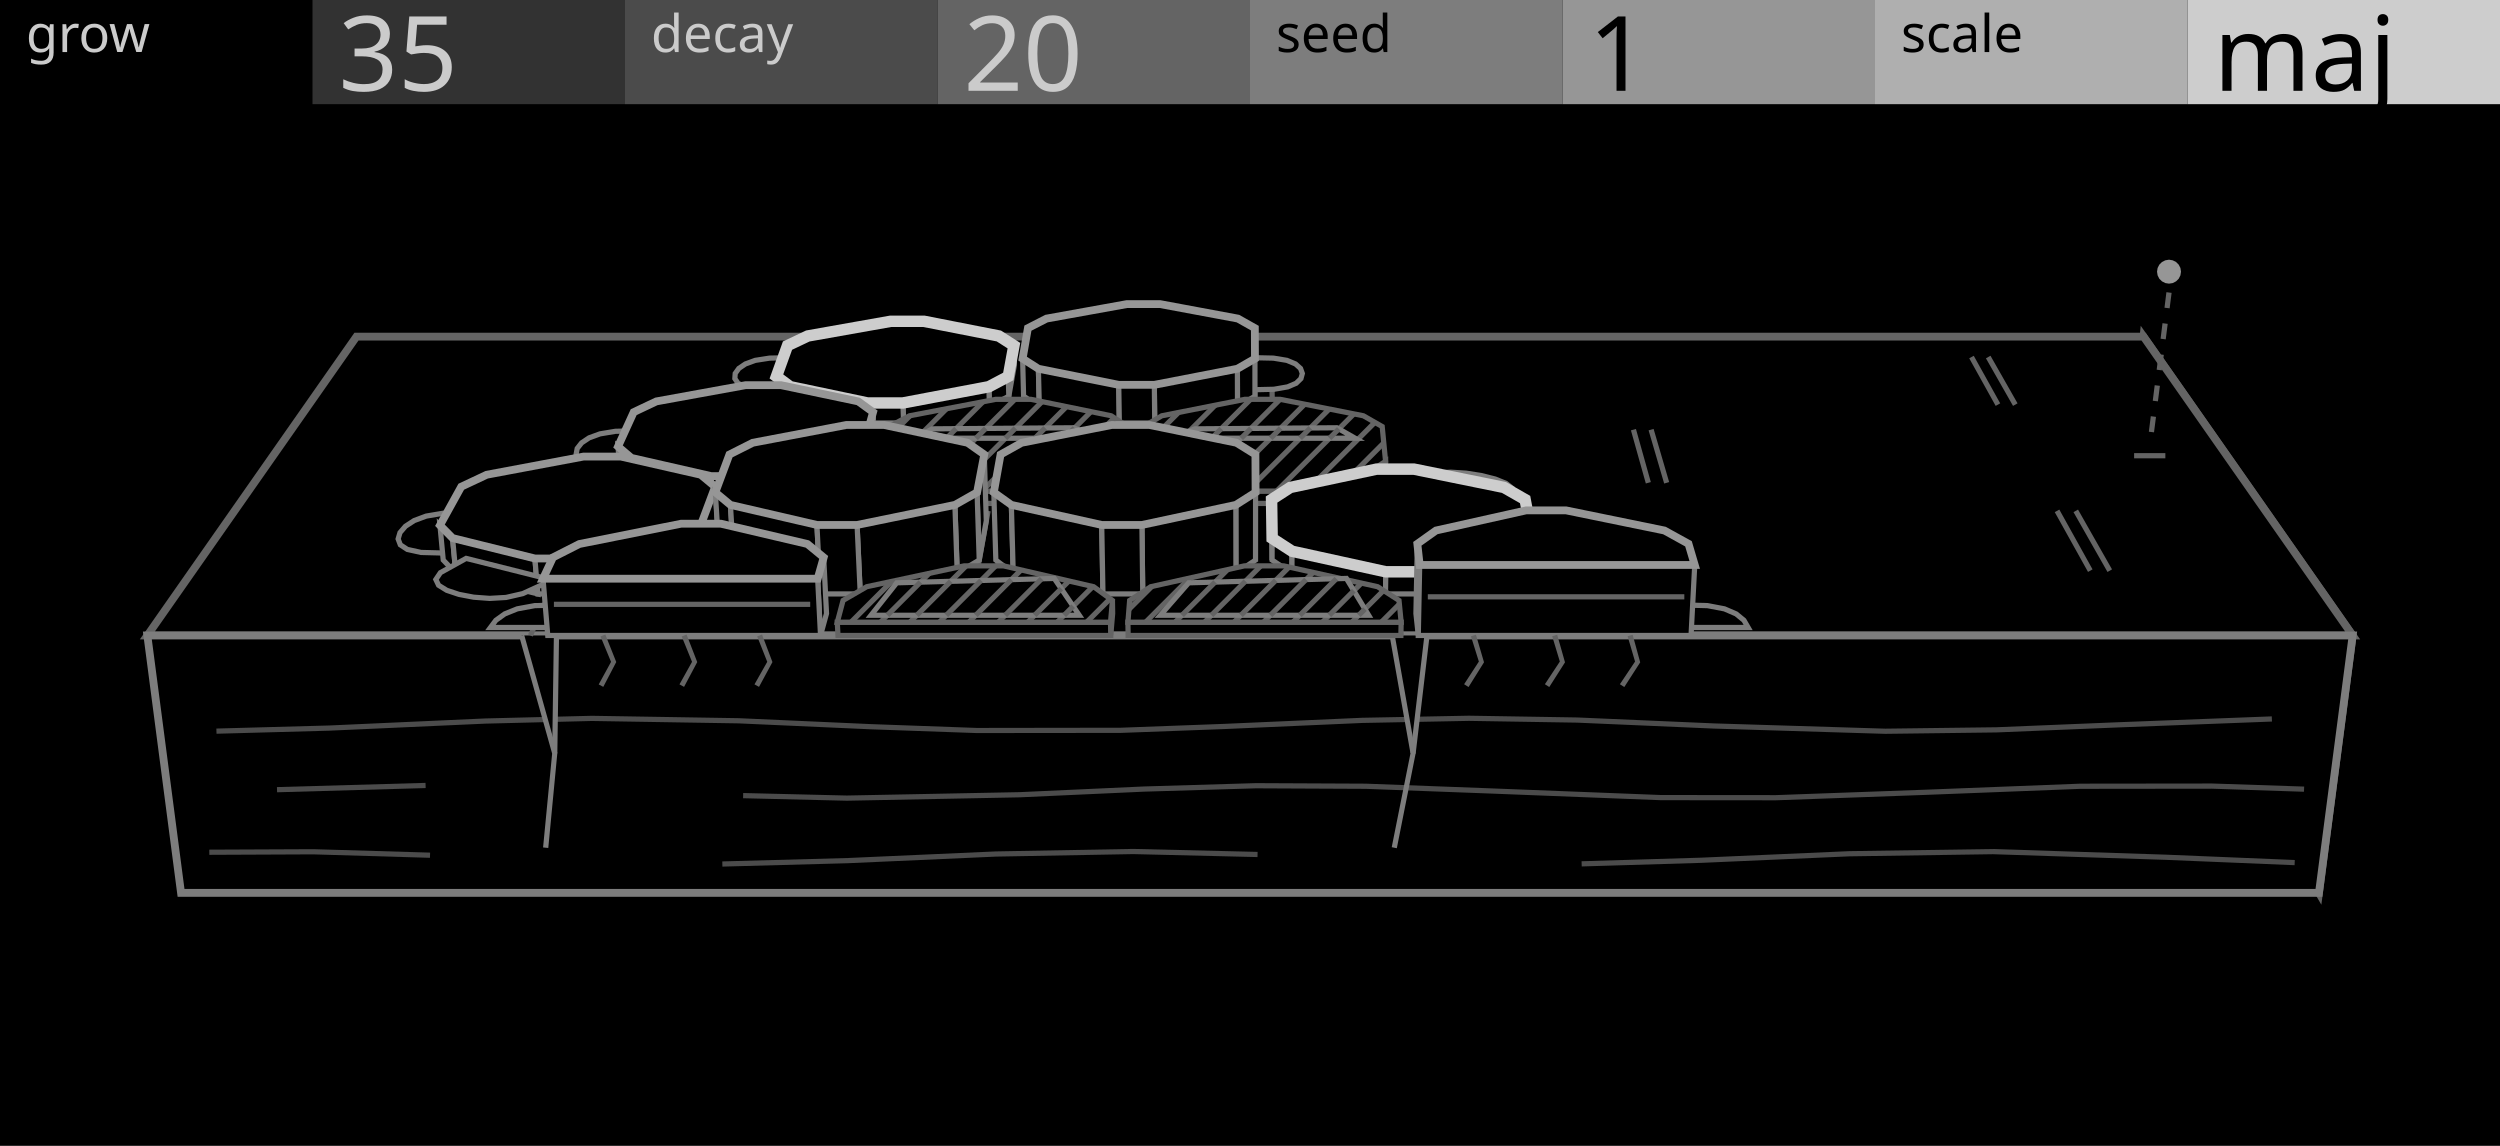
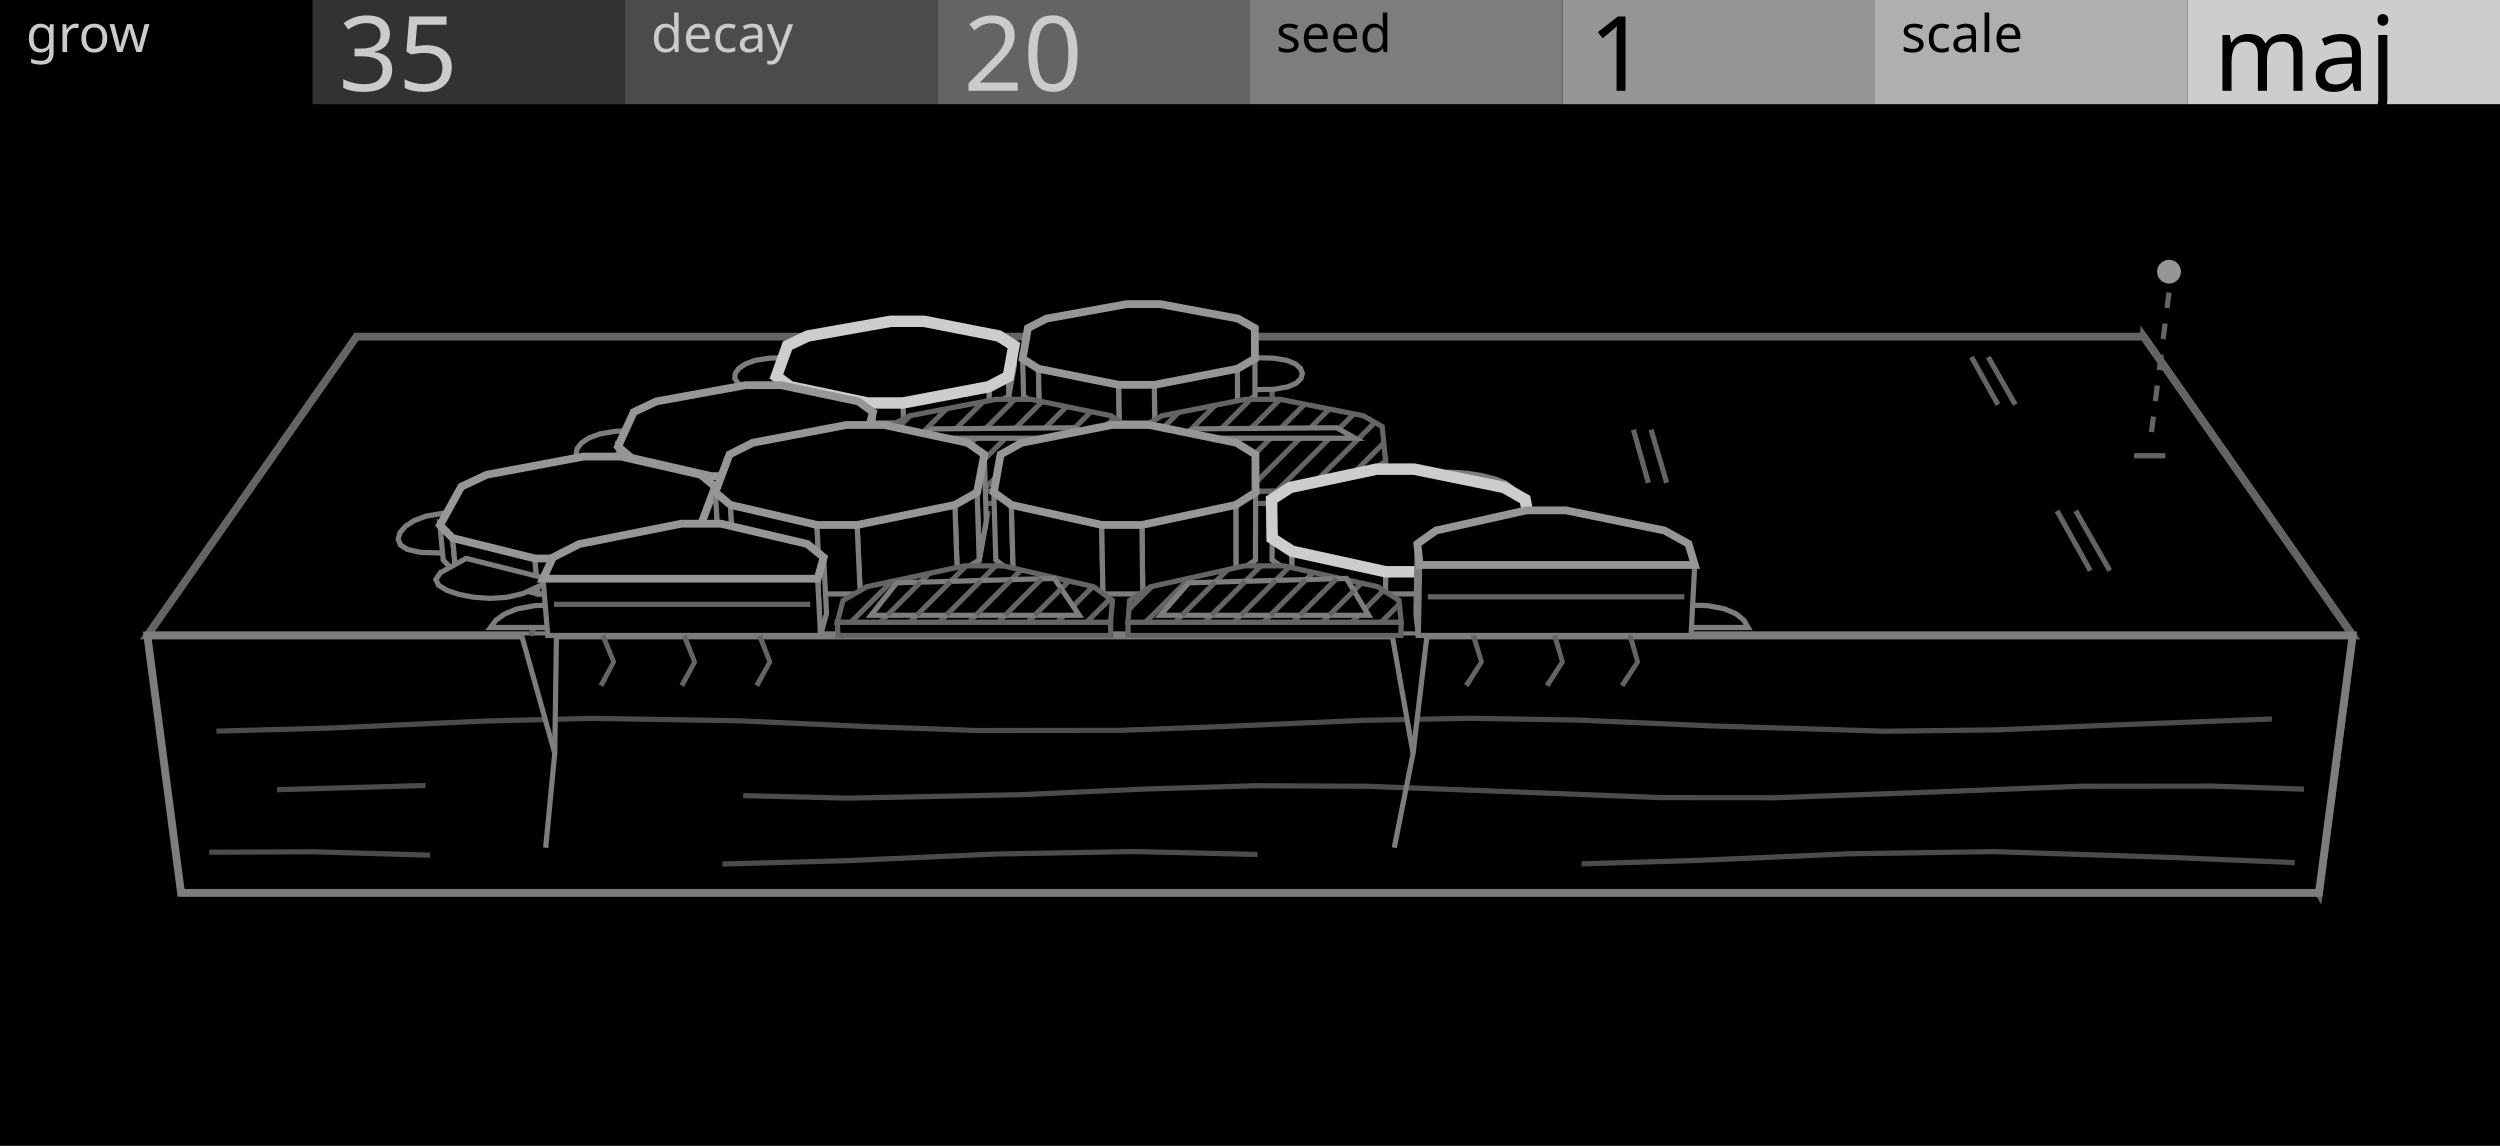
<svg xmlns="http://www.w3.org/2000/svg" width="480" height="220" viewBox="0 0 480 220">
  <g id="preview_canvas">
    <rect x="0" y="0" width="480" height="220" fill="#000000" stroke="none" />
  </g>
  <g id="preview_header">
    <rect x="0" y="0" width="60" height="20" fill="#000000" stroke="none" />
    <rect x="60" y="0" width="60" height="20" fill="#323232" stroke="none" />
    <rect x="120" y="0" width="60" height="20" fill="#4B4B4B" stroke="none" />
    <rect x="180" y="0" width="60" height="20" fill="#646464" stroke="none" />
    <rect x="240" y="0" width="60" height="20" fill="#7D7D7D" stroke="none" />
    <rect x="300" y="0" width="60" height="20" fill="#969696" stroke="none" />
    <rect x="360" y="0" width="60" height="20" fill="#AFAFAF" stroke="none" />
    <rect x="420" y="0" width="60" height="20" fill="#CDCDCD" stroke="none" />
    <text transform="matrix(1 0 0 1 5 10)" fill="#CBCBCB" stroke="none" font-family="UniversNextPro-Light" font-size="10px">grow</text>
    <text transform="matrix(1 0 0 1 65 17.44)" fill="#CBCBCB" stroke="none" font-family="UniversNextPro-Light" font-size="20px">35</text>
    <text transform="matrix(1 0 0 1 125 10)" fill="#CBCBCB" stroke="none" font-family="UniversNextPro-Light" font-size="10px">decay</text>
    <text transform="matrix(1 0 0 1 185 17.44)" fill="#CBCBCB" stroke="none" font-family="UniversNextPro-Light" font-size="20px">20</text>
    <text transform="matrix(1 0 0 1 245 10)" fill="#000000" stroke="none" font-family="UniversNextPro-Light" font-size="10px">seed</text>
    <text transform="matrix(1 0 0 1 305 17.44)" fill="#000000" stroke="none" font-family="UniversNextPro-Light" font-size="20px">1</text>
    <text transform="matrix(1 0 0 1 365 10)" fill="#000000" stroke="none" font-family="UniversNextPro-Light" font-size="10px">scale</text>
    <text transform="matrix(1 0 0 1 425 17.44)" fill="#000000" stroke="none" font-family="UniversNextPro-Light" font-size="20px">maj</text>
  </g>
  <path d="M 445.24 171.43 L 407.29 106.34 L 411.56 64.63 L 451.71 122.01 Z" fill="#000000" stroke="#646464" stroke-width="1.5" />
  <path d="M 28.29 122.01 L 451.71 122.01 L 411.56 64.63 L 68.44 64.63 Z" fill="#000000" stroke="#646464" stroke-width="1.5" />
  <path d="M 34.76 171.43 L 445.24 171.43 L 451.71 122.01 L 28.29 122.01 Z" fill="#000000" stroke="#7D7D7D" stroke-width="1.5" />
  <path d="M 41.57 140.88 L 63.28 140.29 L 93.2 138.94 L 113.64 138.43 L 141.83 138.89 L 167.23 140.03 L 187.51 140.75 L 215.19 140.72 L 235.1 139.98 L 261.57 138.81 L 282.03 138.41 L 302.81 138.75 L 329.07 139.89 L 361.97 140.9 L 383.33 140.63 L 406.41 139.68 L 436.22 138.54 L 436.18 137.54 L 406.37 138.68 L 383.31 139.63 L 361.98 139.9 L 329.11 138.89 L 302.84 137.75 L 282.03 137.41 L 261.54 137.81 L 235.06 138.98 L 215.18 139.72 L 187.53 139.76 L 167.27 139.03 L 141.86 137.89 L 113.64 137.43 L 93.16 137.94 L 63.24 139.29 L 41.54 139.88 Z" fill="#4B4B4B" stroke="none" />
  <path d="M 53.2 152.12 L 81.73 151.31 L 81.7 150.31 L 53.17 151.12 Z" fill="#4B4B4B" stroke="none" />
  <path d="M 142.67 153.26 L 162.6 153.74 L 195.79 153.09 L 219.66 152 L 241.16 151.36 L 262.22 151.46 L 286.4 152.37 L 318.88 153.64 L 340.98 153.66 L 369.73 152.62 L 399.46 151.46 L 424.71 151.43 L 442.36 152.02 L 442.4 151.02 L 424.72 150.43 L 399.44 150.46 L 369.7 151.62 L 340.96 152.66 L 318.9 152.64 L 286.44 151.37 L 262.24 150.46 L 241.14 150.36 L 219.62 151 L 195.76 152.09 L 162.59 152.74 L 142.69 152.26 Z" fill="#4B4B4B" stroke="none" />
  <path d="M 40.19 164.13 L 60.14 164.04 L 82.55 164.7 L 82.58 163.7 L 60.15 163.04 L 40.18 163.13 Z" fill="#4B4B4B" stroke="none" />
  <path d="M 138.7 166.39 L 162.76 165.74 L 191.22 164.47 L 217.57 163.99 L 241.44 164.56 L 241.46 163.56 L 217.57 162.99 L 191.19 163.47 L 162.72 164.74 L 138.68 165.39 Z" fill="#4B4B4B" stroke="none" />
  <path d="M 303.69 166.36 L 326.67 165.67 L 355.08 164.42 L 382.64 164.01 L 415.76 165.09 L 440.56 166.12 L 440.6 165.12 L 415.8 164.09 L 382.65 163.01 L 355.05 163.42 L 326.63 164.67 L 303.66 165.36 Z" fill="#4B4B4B" stroke="none" />
  <path d="M 100.16 122.01 L 106.51 144.63 L 106.84 122.01 Z" fill="#000000" stroke="none" />
  <path d="M 99.68 122.15 L 106.01 144.69 L 104.27 162.71 L 105.27 162.81 L 107.01 144.58 L 100.64 121.88 Z" fill="#7D7D7D" stroke="none" />
  <path d="M 106.34 122.01 L 106.01 144.62 L 107.01 144.64 L 107.34 122.02 Z" fill="#7D7D7D" stroke="none" />
  <path d="M 267.3 122.01 L 271.31 144.63 L 273.99 122.01 Z" fill="#000000" stroke="none" />
  <path d="M 266.81 122.1 L 270.81 144.64 L 267.21 162.66 L 268.19 162.86 L 271.81 144.63 L 267.79 121.93 Z" fill="#7D7D7D" stroke="none" />
  <path d="M 273.49 121.95 L 270.82 144.57 L 271.81 144.69 L 274.48 122.07 Z" fill="#7D7D7D" stroke="none" />
  <path d="M 102.29 122.22 L 105.19 115.86 L 104.28 115.44 L 101.38 121.81 Z" fill="#646464" stroke="none" />
  <path d="M 106.19 122.22 L 109.01 115.85 L 108.1 115.45 L 105.27 121.81 Z" fill="#646464" stroke="none" />
  <path d="M 269.47 121.97 L 268.86 115.6 L 267.86 115.7 L 268.47 122.06 Z" fill="#646464" stroke="none" />
  <path d="M 273.37 121.96 L 272.68 115.6 L 271.68 115.7 L 272.37 122.07 Z" fill="#646464" stroke="none" />
  <path d="M 188.14 109.66 L 190.21 98.18 L 189.23 98 L 187.15 109.48 Z" fill="#646464" stroke="none" />
  <path d="M 191.88 109.65 L 193.8 98.17 L 192.82 98.01 L 190.89 109.49 Z" fill="#646464" stroke="none" />
  <path d="M 401.77 109.32 L 395.39 97.84 L 394.51 98.33 L 400.9 109.81 Z" fill="#646464" stroke="none" />
  <path d="M 405.51 109.32 L 398.98 97.84 L 398.11 98.33 L 404.64 109.82 Z" fill="#646464" stroke="none" />
  <path d="M 115.67 92.91 L 120.33 82.7 L 119.42 82.28 L 114.76 92.49 Z" fill="#646464" stroke="none" />
  <path d="M 119.2 92.9 L 123.73 82.69 L 122.81 82.29 L 118.28 92.5 Z" fill="#646464" stroke="none" />
  <path d="M 316.96 92.56 L 314.1 82.36 L 313.14 82.63 L 316 92.83 Z" fill="#646464" stroke="none" />
  <path d="M 320.48 92.56 L 317.49 82.35 L 316.53 82.63 L 319.52 92.84 Z" fill="#646464" stroke="none" />
  <path d="M 241.45 77.68 L 241.42 68.55 L 240.42 68.55 L 240.45 77.69 Z" fill="#646464" stroke="none" />
  <path d="M 244.78 77.68 L 244.63 68.54 L 243.63 68.56 L 243.78 77.69 Z" fill="#646464" stroke="none" />
  <path d="M 384.04 77.44 L 378.96 68.31 L 378.09 68.79 L 383.17 77.93 Z" fill="#646464" stroke="none" />
  <path d="M 387.37 77.44 L 382.17 68.3 L 381.3 68.8 L 386.5 77.93 Z" fill="#646464" stroke="none" />
  <path d="M 237.63 74.9 L 244.6 74.74 L 247.23 74.28 L 248.87 73.58 L 249.78 72.69 L 250.05 71.71 L 249.7 70.74 L 248.74 69.88 L 247.09 69.19 L 244.49 68.76 L 237.69 68.61 Z" fill="#000000" stroke="#7D7D7D" stroke-width="1.0" />
  <path d="M 154.61 68.61 L 147.76 68.76 L 145.01 69.19 L 143.12 69.88 L 141.85 70.74 L 141.16 71.71 L 141.09 72.69 L 141.69 73.58 L 143.07 74.28 L 145.54 74.74 L 152.45 74.9 Z" fill="#000000" stroke="#7D7D7D" stroke-width="1.0" />
  <path d="M 193.69 76.07 L 194.77 70.07 L 194.67 66.36 L 193.59 72.28 Z" fill="#000000" stroke="#7D7D7D" stroke-width="1.0" />
  <path d="M 189.97 78.06 L 193.69 76.07 L 193.59 72.28 L 189.86 74.25 Z" fill="#000000" stroke="#7D7D7D" stroke-width="1.0" />
  <path d="M 149.27 76.07 L 151.93 78.06 L 151.72 74.25 L 149.07 72.28 Z" fill="#000000" stroke="#7D7D7D" stroke-width="1.0" />
  <path d="M 151.93 78.06 L 166.71 81.22 L 166.54 77.37 L 151.72 74.25 Z" fill="#000000" stroke="#7D7D7D" stroke-width="1.0" />
  <path d="M 173.5 81.22 L 189.97 78.06 L 189.86 74.25 L 173.35 77.37 Z" fill="#000000" stroke="#7D7D7D" stroke-width="1.0" />
  <path d="M 166.71 81.22 L 173.5 81.22 L 173.35 77.37 L 166.54 77.37 Z" fill="#000000" stroke="#7D7D7D" stroke-width="1.0" />
  <path d="M 189.86 74.25 L 193.59 72.28 L 194.67 66.36 L 191.78 64.51 L 177.4 61.69 L 171 61.69 L 155.1 64.51 L 151.2 66.36 L 149.07 72.28 L 151.72 74.25 L 166.54 77.37 L 173.35 77.37 Z" fill="#000000" stroke="#CDCDCD" stroke-width="2.2" />
  <path d="M 237.6 78.06 L 240.95 76.07 L 240.95 68.86 L 237.58 70.8 Z" fill="#000000" stroke="#7D7D7D" stroke-width="1.0" />
  <path d="M 196.53 76.07 L 199.55 78.06 L 199.37 70.8 L 196.34 68.86 Z" fill="#000000" stroke="#7D7D7D" stroke-width="1.0" />
  <path d="M 199.55 78.06 L 214.91 81.22 L 214.8 73.89 L 199.37 70.8 Z" fill="#000000" stroke="#7D7D7D" stroke-width="1.0" />
  <path d="M 221.71 81.22 L 237.6 78.06 L 237.58 70.8 L 221.63 73.89 Z" fill="#000000" stroke="#7D7D7D" stroke-width="1.0" />
  <path d="M 214.91 81.22 L 221.71 81.22 L 221.63 73.89 L 214.8 73.89 Z" fill="#000000" stroke="#7D7D7D" stroke-width="1.0" />
  <path d="M 237.58 70.8 L 240.95 68.86 L 240.93 63 L 237.68 61.17 L 222.75 58.39 L 216.33 58.39 L 200.93 61.17 L 197.36 63 L 196.34 68.86 L 199.37 70.8 L 214.8 73.89 L 221.63 73.89 Z" fill="#000000" stroke="#969696" stroke-width="1.5" />
  <path d="M 145.14 78.49 L 141.97 76.47 L 139.68 75.92 L 137.08 75.78 L 134.24 75.95 L 131.37 76.36 L 128.72 76.96 L 126.57 77.7 L 125.19 78.57 L 124.89 79.62 L 127.07 81.85 Z" fill="#000000" stroke="#7D7D7D" stroke-width="1.0" />
  <path d="M 125.42 82.64 L 118.16 82.81 L 115.21 83.3 L 113.12 84.06 L 111.67 85.03 L 110.82 86.11 L 110.62 87.2 L 111.14 88.2 L 112.51 88.99 L 115.07 89.5 L 122.36 89.68 Z" fill="#000000" stroke="#7D7D7D" stroke-width="1.0" />
  <path d="M 166.02 90.89 L 167.85 84.19 L 167.63 79.13 L 165.79 85.73 Z" fill="#000000" stroke="#7D7D7D" stroke-width="1.0" />
  <path d="M 161.86 93.12 L 166.02 90.89 L 165.79 85.73 L 161.62 87.92 Z" fill="#000000" stroke="#7D7D7D" stroke-width="1.0" />
  <path d="M 119.04 90.89 L 121.6 93.12 L 121.23 87.92 L 118.66 85.73 Z" fill="#000000" stroke="#7D7D7D" stroke-width="1.0" />
  <path d="M 121.6 93.12 L 136.86 96.66 L 136.53 91.41 L 121.23 87.92 Z" fill="#000000" stroke="#7D7D7D" stroke-width="1.0" />
  <path d="M 144.06 96.66 L 161.86 93.12 L 161.62 87.92 L 143.75 91.41 Z" fill="#000000" stroke="#7D7D7D" stroke-width="1.0" />
  <path d="M 136.86 96.66 L 144.06 96.66 L 143.75 91.41 L 136.53 91.41 Z" fill="#000000" stroke="#7D7D7D" stroke-width="1.0" />
  <path d="M 161.62 87.92 L 165.79 85.73 L 167.63 79.13 L 164.78 77.07 L 149.93 73.95 L 143.17 73.95 L 126.02 77.07 L 121.67 79.13 L 118.66 85.73 L 121.23 87.92 L 136.53 91.41 L 143.75 91.41 Z" fill="#000000" stroke="#969696" stroke-width="1.5" />
-   <path d="M 216.01 90.89 L 216.6 84.19 L 216.57 81.9 L 215.97 88.56 Z" fill="#000000" stroke="#646464" stroke-width="1.0" />
  <path d="M 212.26 93.12 L 216.01 90.89 L 215.97 88.56 L 212.22 90.77 Z" fill="#000000" stroke="#646464" stroke-width="1.0" />
  <path d="M 169.02 90.89 L 171.99 93.12 L 171.9 90.77 L 168.92 88.56 Z" fill="#000000" stroke="#646464" stroke-width="1.0" />
  <path d="M 171.99 93.12 L 187.91 96.66 L 187.83 94.29 L 171.9 90.77 Z" fill="#000000" stroke="#646464" stroke-width="1.0" />
  <path d="M 195.11 96.66 L 212.26 93.12 L 212.22 90.77 L 195.04 94.29 Z" fill="#000000" stroke="#646464" stroke-width="1.0" />
  <path d="M 187.91 96.66 L 195.11 96.66 L 195.04 94.29 L 187.83 94.29 Z" fill="#000000" stroke="#646464" stroke-width="1.0" />
  <path d="M 212.22 90.77 L 215.97 88.56 L 216.57 81.9 L 213.34 79.83 L 197.92 76.67 L 191.18 76.67 L 174.64 79.83 L 170.68 81.9 L 168.92 88.56 L 171.9 90.77 L 187.83 94.29 L 195.04 94.29 Z" fill="#000000" stroke="#646464" stroke-width="1.0" />
  <path d="M 170.33 84.94 L 175.1 80.16 L 174.4 79.46 L 169.62 84.23 Z" fill="#646464" stroke="none" />
  <path d="M 170.84 90.08 L 182.09 78.83 L 181.39 78.12 L 170.14 89.37 Z" fill="#646464" stroke="none" />
  <path d="M 174.87 91.71 L 189.09 77.49 L 188.38 76.79 L 174.17 91 Z" fill="#646464" stroke="none" />
  <path d="M 179.51 92.73 L 195.21 77.03 L 194.5 76.32 L 178.8 92.02 Z" fill="#646464" stroke="none" />
  <path d="M 184.14 93.75 L 200.43 77.47 L 199.72 76.76 L 183.44 93.04 Z" fill="#646464" stroke="none" />
  <path d="M 188.91 94.64 L 205.12 78.43 L 204.41 77.72 L 188.2 93.93 Z" fill="#646464" stroke="none" />
  <path d="M 194.56 94.64 L 209.82 79.39 L 209.11 78.68 L 193.86 93.93 Z" fill="#646464" stroke="none" />
  <path d="M 201.46 93.4 L 214.29 80.57 L 213.59 79.86 L 200.76 92.69 Z" fill="#646464" stroke="none" />
  <path d="M 208.58 91.94 L 216.79 83.73 L 216.08 83.02 L 207.87 91.24 Z" fill="#646464" stroke="none" />
  <path d="M 175.51 84.14 L 210.95 84.14 L 206.15 82.13 L 179.02 82.34 Z" fill="#000000" stroke="#7D7D7D" stroke-width="1.0" />
-   <path d="M 176.43 84.5 L 177.03 83.9 L 176.32 83.19 L 175.72 83.79 Z" fill="#646464" stroke="none" />
-   <path d="M 182.08 84.5 L 183.92 82.66 L 183.21 81.95 L 181.38 83.79 Z" fill="#646464" stroke="none" />
-   <path d="M 187.74 84.5 L 189.62 82.61 L 188.91 81.91 L 187.03 83.79 Z" fill="#646464" stroke="none" />
-   <path d="M 193.4 84.5 L 195.32 82.57 L 194.61 81.86 L 192.69 83.79 Z" fill="#646464" stroke="none" />
-   <path d="M 199.05 84.5 L 201.02 82.53 L 200.31 81.82 L 198.35 83.79 Z" fill="#646464" stroke="none" />
-   <path d="M 204.71 84.5 L 206.66 82.55 L 205.95 81.84 L 204 83.79 Z" fill="#646464" stroke="none" />
  <path d="M 262.65 93.12 L 265.99 90.89 L 266.03 88.56 L 262.68 90.77 Z" fill="#000000" stroke="#646464" stroke-width="1.0" />
  <path d="M 219.01 90.89 L 222.39 93.12 L 222.36 90.77 L 218.98 88.56 Z" fill="#000000" stroke="#646464" stroke-width="1.0" />
  <path d="M 222.39 93.12 L 238.95 96.66 L 238.95 94.29 L 222.36 90.77 Z" fill="#000000" stroke="#646464" stroke-width="1.0" />
  <path d="M 246.15 96.66 L 262.65 93.12 L 262.68 90.77 L 246.16 94.29 Z" fill="#000000" stroke="#646464" stroke-width="1.0" />
  <path d="M 238.95 96.66 L 246.15 96.66 L 246.16 94.29 L 238.95 94.29 Z" fill="#000000" stroke="#646464" stroke-width="1.0" />
  <path d="M 262.68 90.77 L 266.03 88.56 L 265.38 81.9 L 261.77 79.83 L 245.77 76.67 L 239.02 76.67 L 223.07 79.83 L 219.5 81.9 L 218.98 88.56 L 222.36 90.77 L 238.95 94.29 L 246.16 94.29 Z" fill="#000000" stroke="#646464" stroke-width="1.0" />
  <path d="M 219.51 86.67 L 226.63 79.55 L 225.92 78.84 L 218.8 85.96 Z" fill="#646464" stroke="none" />
  <path d="M 221.5 90.33 L 233.68 78.15 L 232.97 77.45 L 220.79 89.63 Z" fill="#646464" stroke="none" />
  <path d="M 225.73 91.76 L 240.46 77.03 L 239.76 76.32 L 225.02 91.06 Z" fill="#646464" stroke="none" />
  <path d="M 230.39 92.75 L 246.12 77.03 L 245.41 76.32 L 229.69 92.05 Z" fill="#646464" stroke="none" />
  <path d="M 235.06 93.74 L 250.85 77.96 L 250.14 77.25 L 234.35 93.04 Z" fill="#646464" stroke="none" />
  <path d="M 239.82 94.64 L 255.57 78.89 L 254.86 78.18 L 239.11 93.93 Z" fill="#646464" stroke="none" />
  <path d="M 245.48 94.64 L 260.3 79.82 L 259.59 79.12 L 244.77 93.93 Z" fill="#646464" stroke="none" />
  <path d="M 252.38 93.39 L 264.33 81.45 L 263.62 80.74 L 251.67 92.69 Z" fill="#646464" stroke="none" />
  <path d="M 259.57 91.87 L 266.04 85.39 L 265.33 84.68 L 258.86 91.16 Z" fill="#646464" stroke="none" />
  <path d="M 224.74 84.14 L 260.19 84.14 L 256.67 82.13 L 229.42 82.34 Z" fill="#000000" stroke="#7D7D7D" stroke-width="1.0" />
-   <path d="M 227.34 84.5 L 228.75 83.09 L 228.04 82.38 L 226.63 83.79 Z" fill="#646464" stroke="none" />
-   <path d="M 233 84.5 L 234.84 82.65 L 234.13 81.95 L 232.29 83.79 Z" fill="#646464" stroke="none" />
-   <path d="M 238.65 84.5 L 240.54 82.61 L 239.83 81.9 L 237.95 83.79 Z" fill="#646464" stroke="none" />
-   <path d="M 244.31 84.5 L 246.24 82.57 L 245.53 81.86 L 243.6 83.79 Z" fill="#646464" stroke="none" />
-   <path d="M 249.97 84.5 L 251.94 82.52 L 251.23 81.82 L 249.26 83.79 Z" fill="#646464" stroke="none" />
-   <path d="M 255.62 84.5 L 257.41 82.71 L 256.7 82 L 254.92 83.79 Z" fill="#646464" stroke="none" />
  <path d="M 114.17 93.7 L 111.07 91.44 L 108.72 90.81 L 105.99 90.66 L 102.96 90.85 L 99.87 91.31 L 96.98 91.98 L 94.61 92.82 L 93.04 93.79 L 92.58 94.96 L 94.6 97.47 Z" fill="#000000" stroke="#7D7D7D" stroke-width="1.0" />
  <path d="M 287.55 97.47 L 290.45 94.96 L 290.4 93.79 L 289.17 92.82 L 287.09 91.98 L 284.45 91.31 L 281.51 90.85 L 278.55 90.66 L 275.77 90.81 L 273.2 91.44 L 269.3 93.7 Z" fill="#000000" stroke="#7D7D7D" stroke-width="1.0" />
  <path d="M 92.75 98.36 L 85.03 98.55 L 81.83 99.09 L 79.52 99.95 L 77.85 101.04 L 76.8 102.26 L 76.44 103.48 L 76.86 104.6 L 78.21 105.49 L 80.85 106.07 L 88.57 106.27 Z" fill="#000000" stroke="#7D7D7D" stroke-width="1.0" />
  <path d="M 290.48 106.27 L 298.26 106.07 L 301.11 105.49 L 302.77 104.6 L 303.58 103.48 L 303.65 102.26 L 303.04 101.04 L 301.75 99.95 L 299.74 99.09 L 296.73 98.55 L 289.08 98.36 Z" fill="#000000" stroke="#7D7D7D" stroke-width="1.0" />
  <path d="M 134.97 107.53 L 137.72 99.99 L 137.31 93.45 L 134.54 100.85 Z" fill="#000000" stroke="#7D7D7D" stroke-width="1.0" />
  <path d="M 130.28 110.05 L 134.97 107.53 L 134.54 100.85 L 129.82 103.31 Z" fill="#000000" stroke="#7D7D7D" stroke-width="1.0" />
  <path d="M 85.1 107.53 L 87.52 110.05 L 86.89 103.31 L 84.47 100.85 Z" fill="#000000" stroke="#7D7D7D" stroke-width="1.0" />
  <path d="M 87.52 110.05 L 103.27 114.04 L 102.7 107.23 L 86.89 103.31 Z" fill="#000000" stroke="#7D7D7D" stroke-width="1.0" />
  <path d="M 110.92 114.04 L 130.28 110.05 L 129.82 103.31 L 110.38 107.23 Z" fill="#000000" stroke="#7D7D7D" stroke-width="1.0" />
  <path d="M 103.27 114.04 L 110.92 114.04 L 110.38 107.23 L 102.7 107.23 Z" fill="#000000" stroke="#7D7D7D" stroke-width="1.0" />
  <path d="M 129.82 103.31 L 134.54 100.85 L 137.31 93.45 L 134.54 91.15 L 119.2 87.66 L 112.04 87.66 L 93.45 91.15 L 88.56 93.45 L 84.47 100.85 L 86.89 103.31 L 102.7 107.23 L 110.38 107.23 Z" fill="#000000" stroke="#969696" stroke-width="1.5" />
  <path d="M 188.01 107.53 L 189.37 99.99 L 188.98 87.27 L 187.6 94.53 Z" fill="#000000" stroke="#7D7D7D" stroke-width="1.0" />
  <path d="M 183.79 110.05 L 188.01 107.53 L 187.6 94.53 L 183.34 96.94 Z" fill="#000000" stroke="#7D7D7D" stroke-width="1.0" />
  <path d="M 138.15 107.53 L 141.03 110.05 L 140.24 96.94 L 137.34 94.53 Z" fill="#000000" stroke="#7D7D7D" stroke-width="1.0" />
  <path d="M 141.03 110.05 L 157.52 114.04 L 156.85 100.79 L 140.24 96.94 Z" fill="#000000" stroke="#7D7D7D" stroke-width="1.0" />
  <path d="M 165.17 114.04 L 183.79 110.05 L 183.34 96.94 L 164.56 100.79 Z" fill="#000000" stroke="#7D7D7D" stroke-width="1.0" />
  <path d="M 157.52 114.04 L 165.17 114.04 L 164.56 100.79 L 156.85 100.79 Z" fill="#000000" stroke="#7D7D7D" stroke-width="1.0" />
  <path d="M 183.34 96.94 L 187.6 94.53 L 188.98 87.27 L 185.77 85.01 L 169.71 81.59 L 162.52 81.59 L 144.53 85.01 L 140.05 87.27 L 137.34 94.53 L 140.24 96.94 L 156.85 100.79 L 164.56 100.79 Z" fill="#000000" stroke="#969696" stroke-width="1.5" />
  <path d="M 237.3 110.05 L 241.06 107.53 L 241.07 94.53 L 237.28 96.94 Z" fill="#000000" stroke="#7D7D7D" stroke-width="1.0" />
  <path d="M 191.2 107.53 L 194.54 110.05 L 194.18 96.94 L 190.81 94.53 Z" fill="#000000" stroke="#7D7D7D" stroke-width="1.0" />
  <path d="M 194.54 110.05 L 211.77 114.04 L 211.53 100.79 L 194.18 96.94 Z" fill="#000000" stroke="#7D7D7D" stroke-width="1.0" />
  <path d="M 219.41 114.04 L 237.3 110.05 L 237.28 96.94 L 219.25 100.79 Z" fill="#000000" stroke="#7D7D7D" stroke-width="1.0" />
  <path d="M 211.77 114.04 L 219.41 114.04 L 219.25 100.79 L 211.53 100.79 Z" fill="#000000" stroke="#7D7D7D" stroke-width="1.0" />
  <path d="M 237.28 96.94 L 241.07 94.53 L 241.04 87.27 L 237.39 85.01 L 220.66 81.59 L 213.48 81.59 L 196.15 85.01 L 192.11 87.27 L 190.81 94.53 L 194.18 96.94 L 211.53 100.79 L 219.25 100.79 Z" fill="#000000" stroke="#969696" stroke-width="1.5" />
-   <path d="M 244.13 99.99 L 244.24 107.53 L 244.25 103.36 L 244.14 95.91 Z" fill="#000000" stroke="#7D7D7D" stroke-width="1.0" />
  <path d="M 290.81 110.05 L 294.11 107.53 L 294.25 103.36 L 290.94 105.84 Z" fill="#000000" stroke="#7D7D7D" stroke-width="1.0" />
  <path d="M 244.24 107.53 L 248.05 110.05 L 248.07 105.84 L 244.25 103.36 Z" fill="#000000" stroke="#7D7D7D" stroke-width="1.0" />
  <path d="M 248.05 110.05 L 266.01 114.04 L 266.08 109.79 L 248.07 105.84 Z" fill="#000000" stroke="#7D7D7D" stroke-width="1.0" />
  <path d="M 273.66 114.04 L 290.81 110.05 L 290.94 105.84 L 273.75 109.79 Z" fill="#000000" stroke="#7D7D7D" stroke-width="1.0" />
  <path d="M 266.01 114.04 L 273.66 114.04 L 273.75 109.79 L 266.08 109.79 Z" fill="#000000" stroke="#7D7D7D" stroke-width="1.0" />
  <path d="M 290.94 105.84 L 294.25 103.36 L 292.82 95.91 L 288.76 93.59 L 271.46 90.07 L 264.31 90.07 L 247.73 93.59 L 244.14 95.91 L 244.25 103.36 L 248.07 105.84 L 266.08 109.79 L 273.75 109.79 Z" fill="#000000" stroke="#CDCDCD" stroke-width="2.2" />
  <path d="M 317.94 115.06 L 320.73 112.23 L 320.54 110.91 L 319.12 109.81 L 316.82 108.87 L 313.93 108.11 L 310.76 107.59 L 307.6 107.38 L 304.66 107.55 L 302 108.25 L 298.12 110.8 Z" fill="#000000" stroke="#7D7D7D" stroke-width="1.0" />
  <path d="M 89.5 107.21 L 84.56 109.95 L 83.68 111.26 L 84.21 112.37 L 85.78 113.34 L 88.11 114.12 L 90.94 114.66 L 94.01 114.89 L 97.16 114.71 L 100.38 113.97 L 106.06 111.37 Z" fill="#000000" stroke="#7D7D7D" stroke-width="1.0" />
  <path d="M 110.87 116.07 L 102.68 116.28 L 99.31 116.9 L 96.91 117.87 L 95.2 119.1 L 94.17 120.48 L 108.95 120.48 Z" fill="#000000" stroke="#7D7D7D" stroke-width="1.0" />
  <path d="M 335.64 120.48 L 334.84 119.1 L 333.34 117.87 L 331.09 116.9 L 327.83 116.28 L 319.68 116.07 L 320.86 120.48 Z" fill="#000000" stroke="#7D7D7D" stroke-width="1.0" />
  <path d="M 157.54 122.01 L 158.69 117.8 L 158.15 107.02 L 156.99 111.11 Z" fill="#000000" stroke="#7D7D7D" stroke-width="1.0" />
  <path d="M 105.17 122.01 L 157.54 122.01 L 156.99 111.11 L 104.26 111.11 Z" fill="#000000" stroke="#7D7D7D" stroke-width="1.0" />
  <path d="M 156.99 111.11 L 158.15 107.02 L 155.02 104.45 L 138.4 100.55 L 130.78 100.55 L 111.23 104.45 L 106.17 107.02 L 104.26 111.11 Z" fill="#000000" stroke="#969696" stroke-width="1.5" />
  <path d="M 106.35 116.53 L 112.5 116.53 L 118.65 116.53 L 124.81 116.53 L 130.96 116.53 L 137.11 116.53 L 143.26 116.53 L 149.41 116.53 L 155.56 116.53 L 155.56 115.53 L 149.41 115.53 L 143.26 115.53 L 137.11 115.53 L 130.96 115.53 L 124.81 115.53 L 118.65 115.53 L 112.5 115.53 L 106.35 115.53 Z" fill="#646464" stroke="none" />
  <path d="M 115.3 122.2 L 117.32 127.08 L 114.95 131.41 L 115.83 131.88 L 118.32 127.11 L 116.22 121.83 Z" fill="#646464" stroke="none" />
  <path d="M 130.89 122.2 L 132.87 127.07 L 130.46 131.4 L 131.34 131.88 L 133.87 127.12 L 131.82 121.83 Z" fill="#646464" stroke="none" />
  <path d="M 145.38 122.19 L 147.31 127.07 L 144.86 131.4 L 145.73 131.88 L 148.31 127.12 L 146.31 121.83 Z" fill="#646464" stroke="none" />
-   <path d="M 213.26 122.01 L 213.63 117.8 L 213.59 115.28 L 213.22 119.46 Z" fill="#000000" stroke="#646464" stroke-width="1.0" />
  <path d="M 160.89 122.01 L 213.26 122.01 L 213.22 119.46 L 160.76 119.46 Z" fill="#000000" stroke="#646464" stroke-width="1.0" />
  <path d="M 213.22 119.46 L 213.59 115.28 L 209.98 112.65 L 192.69 108.65 L 185.11 108.65 L 166.41 112.65 L 161.87 115.28 L 160.76 119.46 Z" fill="#000000" stroke="#646464" stroke-width="1.0" />
  <path d="M 163.74 119.81 L 171.58 111.97 L 170.87 111.26 L 163.03 119.11 Z" fill="#646464" stroke="none" />
  <path d="M 169.39 119.81 L 178.77 110.43 L 178.07 109.73 L 168.69 119.11 Z" fill="#646464" stroke="none" />
  <path d="M 175.05 119.81 L 185.86 109 L 185.15 108.3 L 174.34 119.11 Z" fill="#646464" stroke="none" />
  <path d="M 180.71 119.81 L 191.52 109 L 190.81 108.3 L 180 119.11 Z" fill="#646464" stroke="none" />
  <path d="M 186.36 119.81 L 196.4 109.78 L 195.69 109.07 L 185.66 119.11 Z" fill="#646464" stroke="none" />
  <path d="M 192.02 119.81 L 200.99 110.84 L 200.29 110.13 L 191.31 119.11 Z" fill="#646464" stroke="none" />
  <path d="M 197.68 119.81 L 205.59 111.9 L 204.88 111.2 L 196.97 119.11 Z" fill="#646464" stroke="none" />
  <path d="M 203.33 119.81 L 210.18 112.97 L 209.47 112.26 L 202.63 119.11 Z" fill="#646464" stroke="none" />
  <path d="M 208.99 119.81 L 213.5 115.31 L 212.79 114.6 L 208.28 119.11 Z" fill="#646464" stroke="none" />
  <path d="M 167.23 118.13 L 207.22 118.13 L 202.42 111.06 L 172.17 111.9 Z" fill="#000000" stroke="#7D7D7D" stroke-width="1.0" />
  <path d="M 170.73 118.48 L 177.08 112.13 L 176.37 111.42 L 170.02 117.77 Z" fill="#646464" stroke="none" />
  <path d="M 176.38 118.48 L 182.9 111.97 L 182.19 111.26 L 175.68 117.77 Z" fill="#646464" stroke="none" />
  <path d="M 182.04 118.48 L 188.72 111.8 L 188.01 111.1 L 181.33 117.77 Z" fill="#646464" stroke="none" />
  <path d="M 187.7 118.48 L 194.54 111.64 L 193.83 110.94 L 186.99 117.77 Z" fill="#646464" stroke="none" />
  <path d="M 193.35 118.48 L 200.35 111.48 L 199.65 110.77 L 192.65 117.77 Z" fill="#646464" stroke="none" />
  <path d="M 199.01 118.48 L 204.11 113.38 L 203.4 112.67 L 198.3 117.77 Z" fill="#646464" stroke="none" />
-   <path d="M 204.67 118.48 L 206.4 116.75 L 205.69 116.04 L 203.96 117.77 Z" fill="#646464" stroke="none" />
  <path d="M 216.6 122.01 L 268.97 122.01 L 269.02 119.46 L 216.56 119.46 Z" fill="#000000" stroke="#646464" stroke-width="1.0" />
  <path d="M 269.02 119.46 L 268.61 115.28 L 264.51 112.65 L 246.48 108.65 L 238.9 108.65 L 220.94 112.65 L 216.89 115.28 L 216.56 119.46 Z" fill="#000000" stroke="#646464" stroke-width="1.0" />
  <path d="M 217.11 117.35 L 221.51 112.95 L 220.8 112.25 L 216.4 116.65 Z" fill="#646464" stroke="none" />
  <path d="M 220.3 119.81 L 228.78 111.33 L 228.08 110.63 L 219.6 119.11 Z" fill="#646464" stroke="none" />
  <path d="M 225.96 119.81 L 236.06 109.71 L 235.35 109.01 L 225.25 119.11 Z" fill="#646464" stroke="none" />
  <path d="M 231.62 119.81 L 242.43 109 L 241.72 108.3 L 230.91 119.11 Z" fill="#646464" stroke="none" />
  <path d="M 237.28 119.81 L 247.86 109.23 L 247.15 108.52 L 236.57 119.11 Z" fill="#646464" stroke="none" />
  <path d="M 242.93 119.81 L 252.49 110.26 L 251.78 109.55 L 242.23 119.11 Z" fill="#646464" stroke="none" />
  <path d="M 248.59 119.81 L 257.12 111.28 L 256.41 110.58 L 247.88 119.11 Z" fill="#646464" stroke="none" />
  <path d="M 254.25 119.81 L 261.75 112.31 L 261.04 111.6 L 253.54 119.11 Z" fill="#646464" stroke="none" />
  <path d="M 259.9 119.81 L 265.99 113.72 L 265.29 113.02 L 259.2 119.11 Z" fill="#646464" stroke="none" />
  <path d="M 265.56 119.81 L 269.03 116.34 L 268.33 115.63 L 264.85 119.11 Z" fill="#646464" stroke="none" />
  <path d="M 222.78 118.13 L 262.78 118.13 L 258.51 111.06 L 228.23 111.9 Z" fill="#000000" stroke="#7D7D7D" stroke-width="1.0" />
  <path d="M 227.3 118.48 L 233.66 112.11 L 232.95 111.41 L 226.59 117.77 Z" fill="#646464" stroke="none" />
  <path d="M 232.95 118.48 L 239.48 111.95 L 238.77 111.25 L 232.25 117.77 Z" fill="#646464" stroke="none" />
  <path d="M 238.61 118.48 L 245.3 111.79 L 244.59 111.08 L 237.9 117.77 Z" fill="#646464" stroke="none" />
  <path d="M 244.27 118.48 L 251.12 111.63 L 250.41 110.92 L 243.56 117.77 Z" fill="#646464" stroke="none" />
  <path d="M 249.92 118.48 L 256.94 111.47 L 256.23 110.76 L 249.22 117.77 Z" fill="#646464" stroke="none" />
  <path d="M 255.58 118.48 L 260.29 113.77 L 259.58 113.06 L 254.87 117.77 Z" fill="#646464" stroke="none" />
-   <path d="M 261.24 118.48 L 262.42 117.3 L 261.71 116.59 L 260.53 117.77 Z" fill="#646464" stroke="none" />
  <path d="M 271.86 117.8 L 272.31 122.01 L 272.58 108.47 L 272.13 104.41 Z" fill="#000000" stroke="#7D7D7D" stroke-width="1.0" />
  <path d="M 272.31 122.01 L 324.68 122.01 L 325.39 108.47 L 272.58 108.47 Z" fill="#000000" stroke="#7D7D7D" stroke-width="1.0" />
  <path d="M 325.39 108.47 L 324.19 104.41 L 319.57 101.86 L 300.67 97.99 L 293.03 97.99 L 275.71 101.86 L 272.13 104.41 L 272.58 108.47 Z" fill="#000000" stroke="#969696" stroke-width="1.5" />
  <path d="M 274.14 115.09 L 280.3 115.09 L 286.45 115.09 L 292.61 115.09 L 298.77 115.09 L 304.92 115.09 L 311.08 115.09 L 317.24 115.09 L 323.39 115.09 L 323.39 114.09 L 317.24 114.09 L 311.08 114.09 L 304.92 114.09 L 298.77 114.09 L 292.61 114.09 L 286.45 114.09 L 280.3 114.09 L 274.14 114.09 Z" fill="#646464" stroke="none" />
  <path d="M 282.42 122.16 L 283.94 127.02 L 281.11 131.37 L 281.96 131.91 L 284.93 127.16 L 283.38 121.87 Z" fill="#646464" stroke="none" />
  <path d="M 298.02 122.15 L 299.49 127.02 L 296.62 131.37 L 297.46 131.91 L 300.48 127.17 L 298.98 121.87 Z" fill="#646464" stroke="none" />
  <path d="M 312.5 122.15 L 313.93 127.02 L 311.02 131.37 L 311.86 131.92 L 314.92 127.17 L 313.47 121.88 Z" fill="#646464" stroke="none" />
  <path d="M 415.95 56.1 L 415.58 59.08 L 416.57 59.2 L 416.95 56.23 Z" fill="#646464" stroke="none" />
  <path d="M 415.2 62.05 L 414.83 65.03 L 415.82 65.16 L 416.2 62.18 Z" fill="#646464" stroke="none" />
  <path d="M 414.45 68.01 L 414.08 70.98 L 415.07 71.11 L 415.45 68.13 Z" fill="#646464" stroke="none" />
  <path d="M 413.7 73.96 L 413.33 76.94 L 414.32 77.06 L 414.7 74.08 Z" fill="#646464" stroke="none" />
  <path d="M 412.95 79.91 L 412.58 82.89 L 413.57 83.01 L 413.95 80.04 Z" fill="#646464" stroke="none" />
  <path d="M 418.75 52.16 L 418.64 52.87 L 418.31 53.52 L 417.8 54.02 L 417.16 54.35 L 416.45 54.46 L 415.74 54.35 L 415.1 54.02 L 414.59 53.52 L 414.26 52.87 L 414.15 52.16 L 414.26 51.45 L 414.59 50.81 L 415.1 50.3 L 415.74 49.98 L 416.45 49.86 L 417.16 49.98 L 417.8 50.3 L 418.31 50.81 L 418.64 51.45 Z" fill="#969696" stroke="none" />
  <path d="M 409.75 88 L 415.75 88 L 415.75 87 L 409.75 87 Z" fill="#646464" stroke="none" />
</svg>
